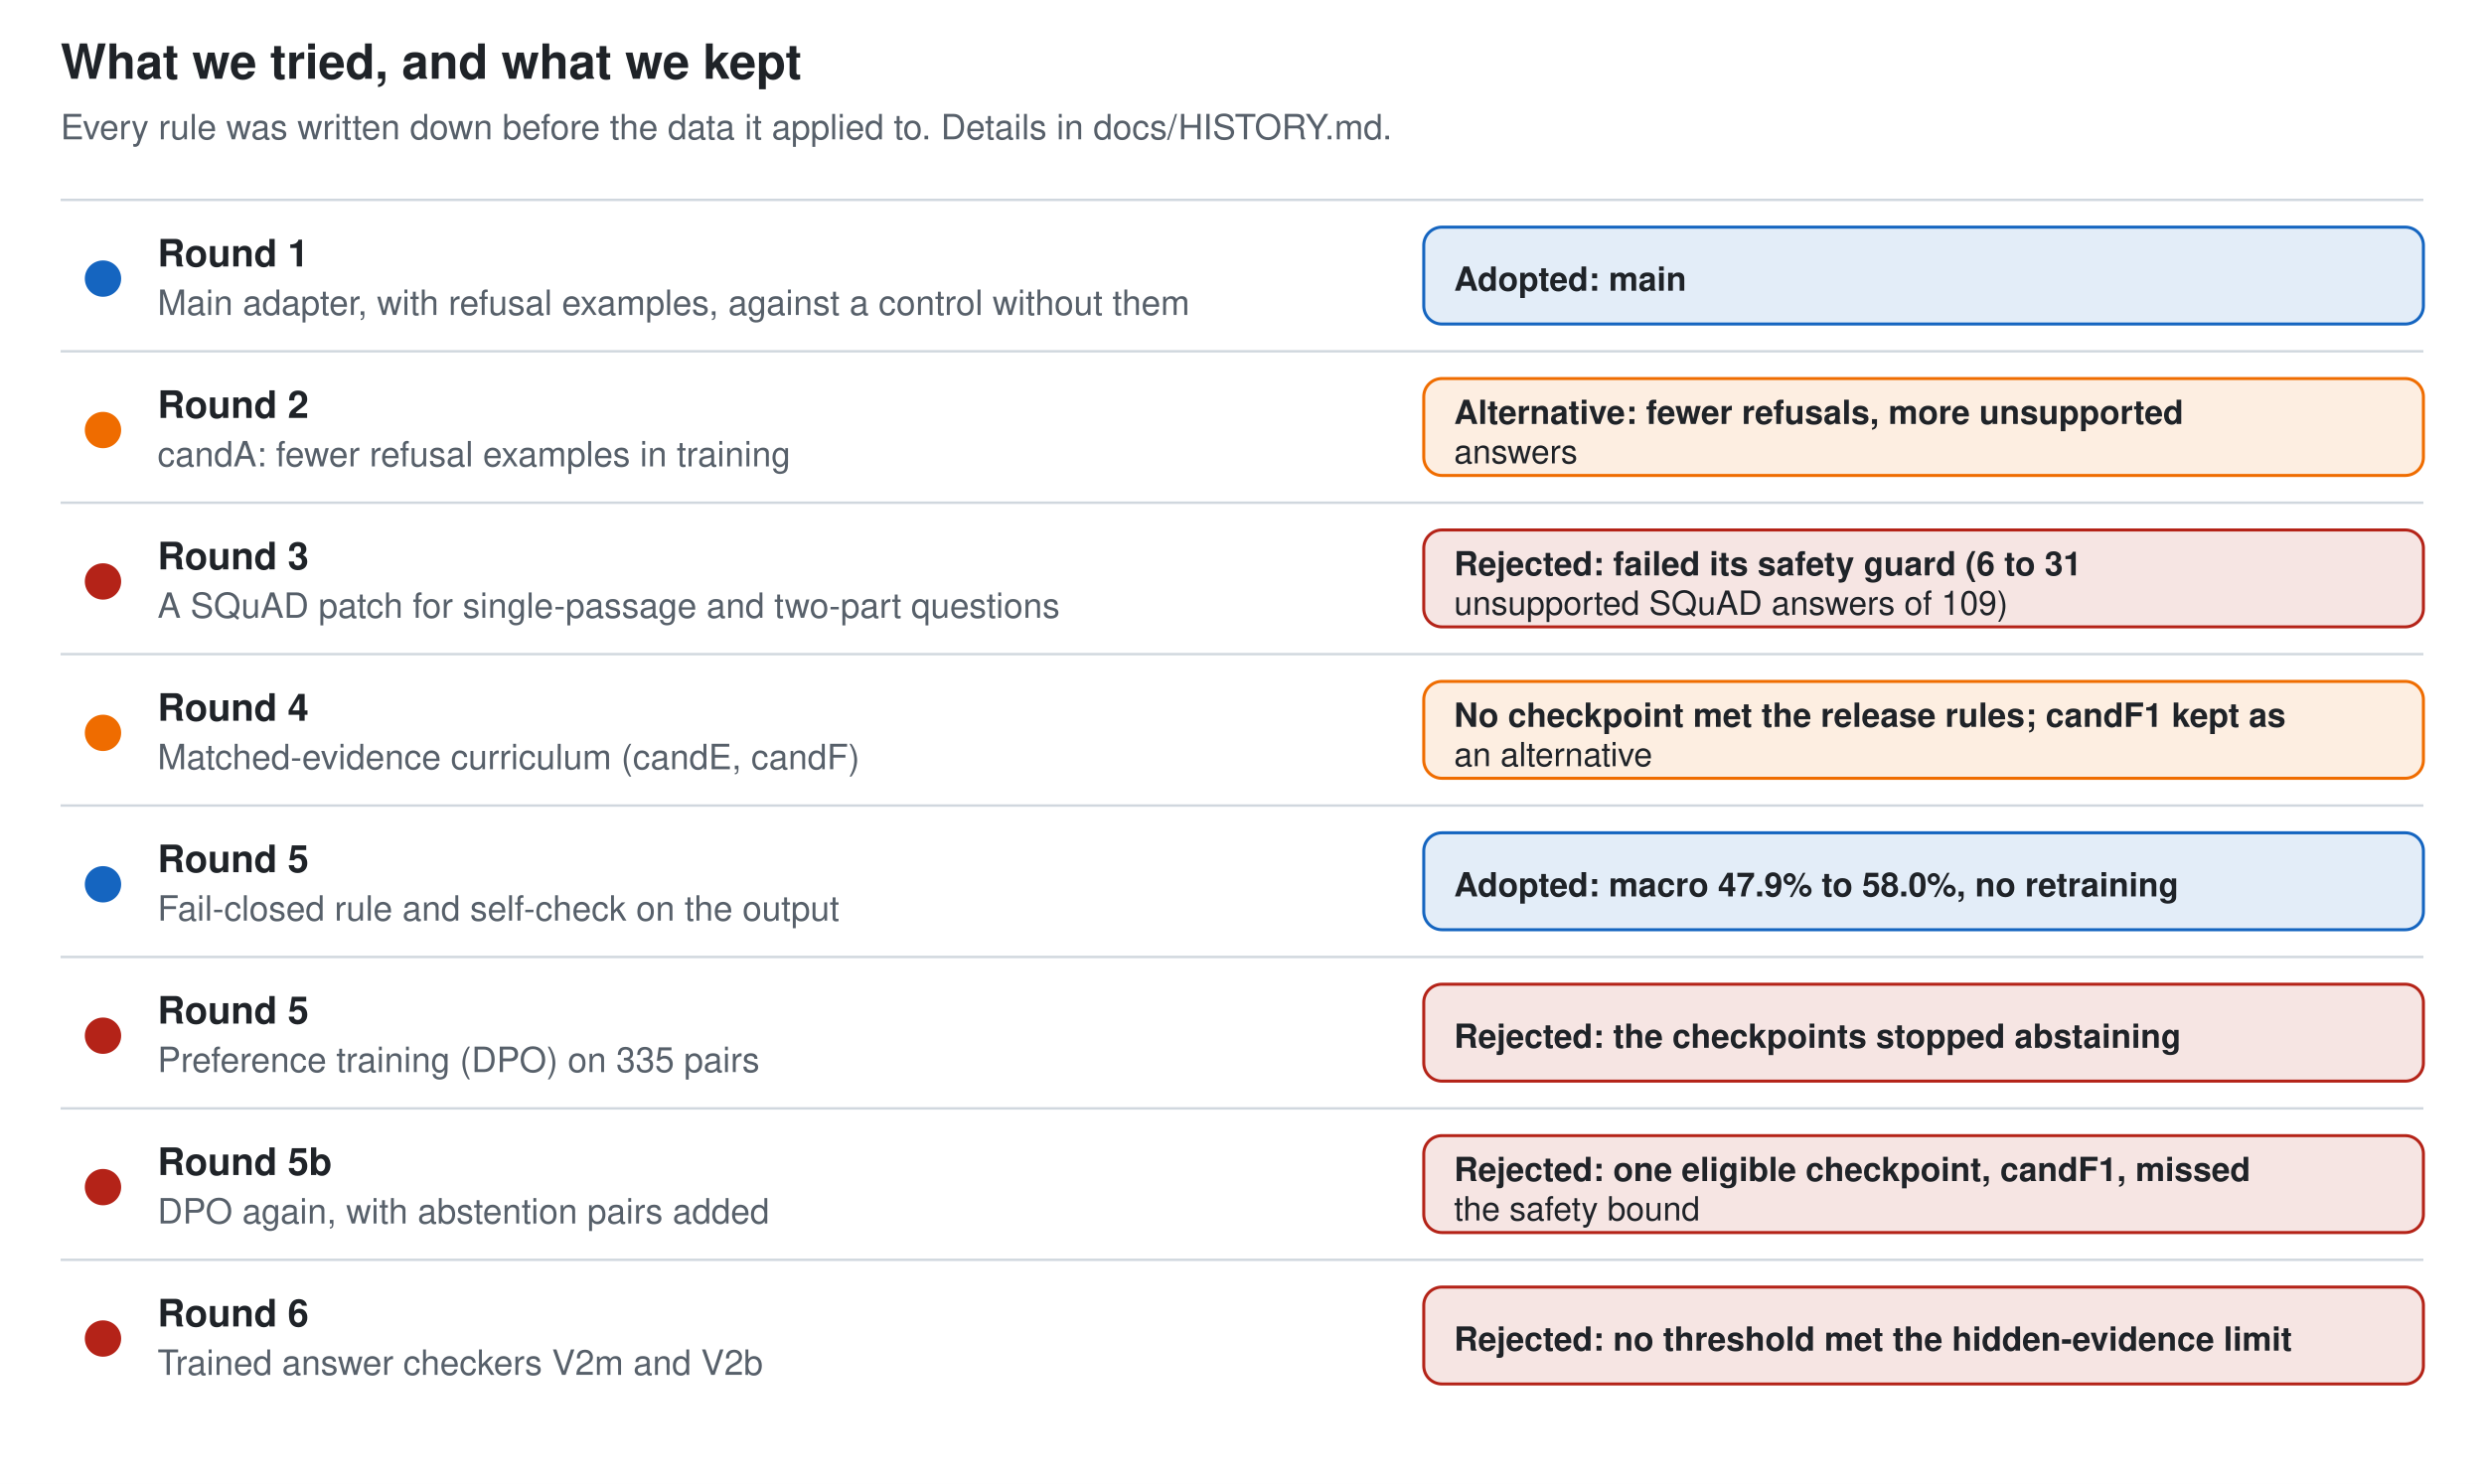
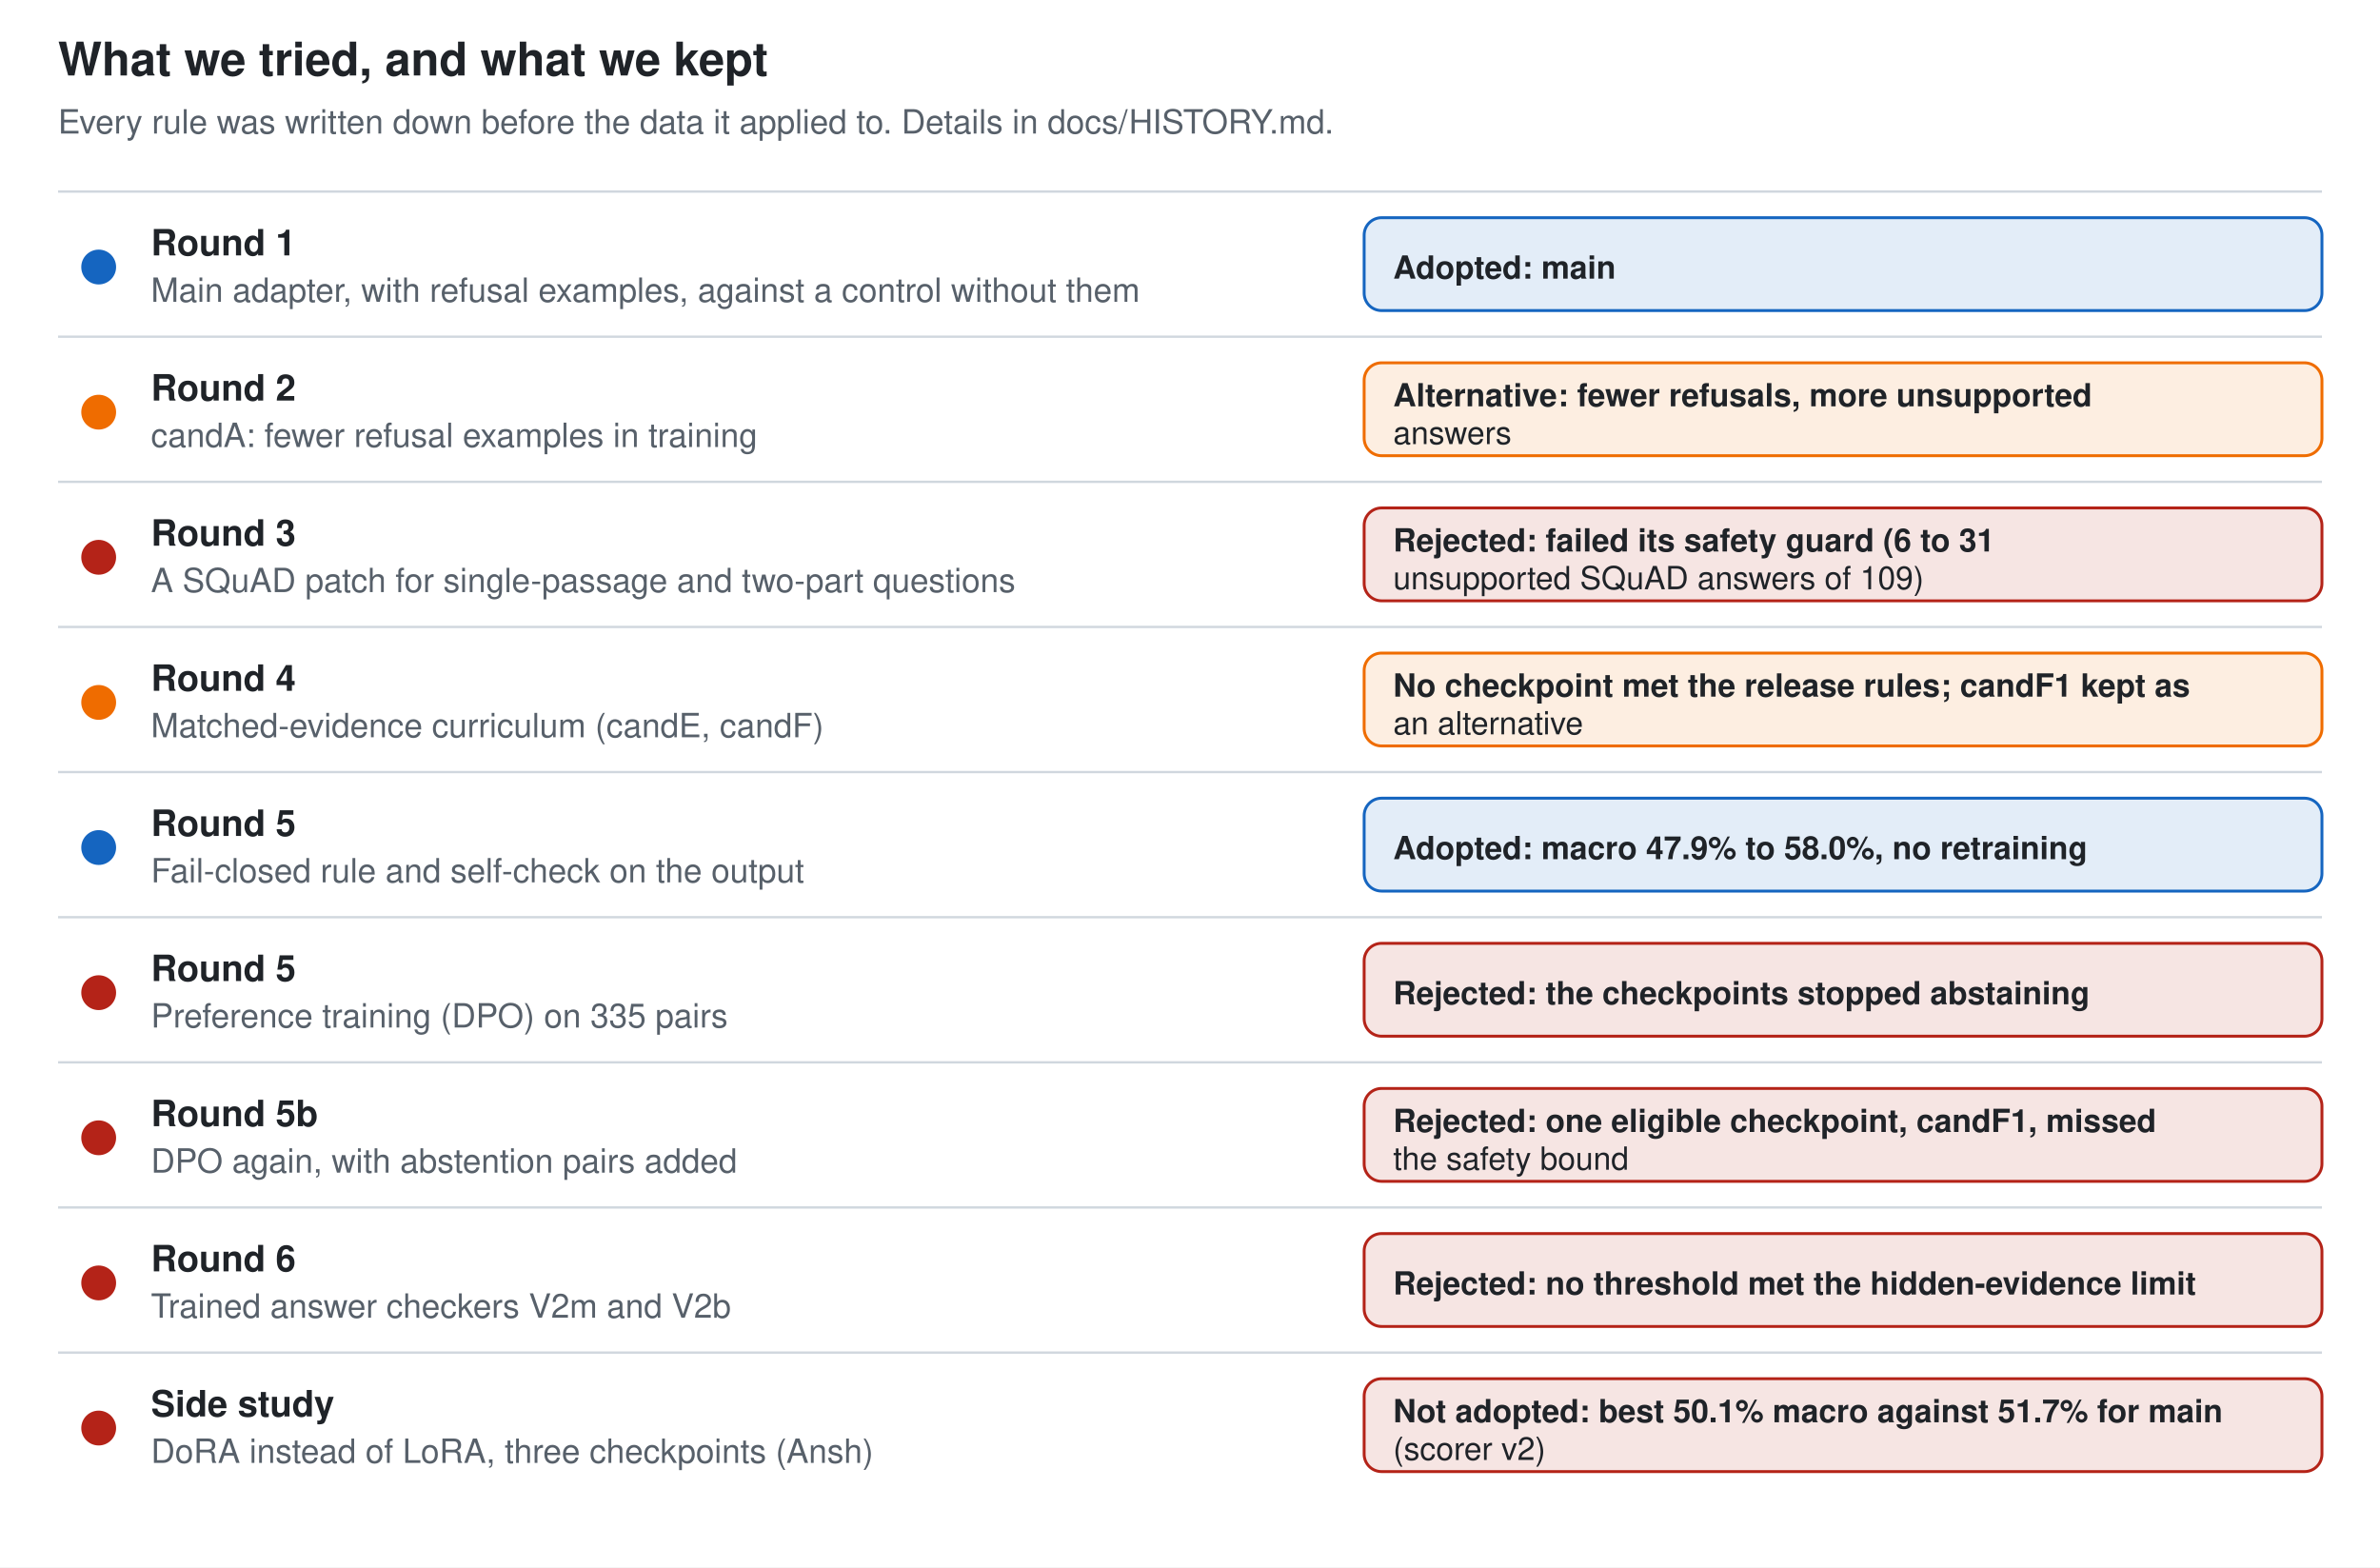
- <svg xmlns="http://www.w3.org/2000/svg" width="820" height="490" viewBox="0 0 820 490" font-family="Segoe UI, Helvetica, Arial, sans-serif">
-   <rect width="820" height="490" fill="#ffffff" />
+ <svg xmlns="http://www.w3.org/2000/svg" width="820" height="540" viewBox="0 0 820 540" font-family="Segoe UI, Helvetica, Arial, sans-serif">
+   <rect width="820" height="540" fill="#ffffff" />
  <text x="20" y="26" font-size="16" font-weight="600" fill="#1f2328" text-anchor="start">What we tried, and what we kept</text>
  <text x="20" y="46" font-size="11.5" font-weight="400" fill="#57606a" text-anchor="start">Every rule was written down before the data it applied to. Details in docs/HISTORY.md.</text>
  <line x1="20" y1="66" x2="800" y2="66" stroke="#d0d7de" stroke-width="0.8" />
  <circle cx="34" cy="92" r="6" fill="#1565c0" />
  <text x="52" y="88" font-size="12.5" font-weight="700" fill="#1f2328" text-anchor="start">Round 1</text>
  <text x="52" y="104" font-size="11.5" font-weight="400" fill="#57606a" text-anchor="start">Main adapter, with refusal examples, against a control without them</text>
  <rect x="470" y="75" width="330" height="32" rx="6" fill="#1565c0" fill-opacity="0.12" stroke="#1565c0" stroke-width="1" />
  <text x="480" y="96" font-size="11" font-weight="600" fill="#1f2328" text-anchor="start">Adopted: main</text>
  <line x1="20" y1="116" x2="800" y2="116" stroke="#d0d7de" stroke-width="0.8" />
  <circle cx="34" cy="142" r="6" fill="#ef6c00" />
  <text x="52" y="138" font-size="12.5" font-weight="700" fill="#1f2328" text-anchor="start">Round 2</text>
  <text x="52" y="154" font-size="11.5" font-weight="400" fill="#57606a" text-anchor="start">candA: fewer refusal examples in training</text>
  <rect x="470" y="125" width="330" height="32" rx="6" fill="#ef6c00" fill-opacity="0.12" stroke="#ef6c00" stroke-width="1" />
  <text x="480" y="140" font-size="11" font-weight="600" fill="#1f2328" text-anchor="start">Alternative: fewer refusals, more unsupported</text>
  <text x="480" y="153" font-size="11" font-weight="400" fill="#1f2328" text-anchor="start">answers</text>
  <line x1="20" y1="166" x2="800" y2="166" stroke="#d0d7de" stroke-width="0.8" />
  <circle cx="34" cy="192" r="6" fill="#b42318" />
  <text x="52" y="188" font-size="12.5" font-weight="700" fill="#1f2328" text-anchor="start">Round 3</text>
  <text x="52" y="204" font-size="11.5" font-weight="400" fill="#57606a" text-anchor="start">A SQuAD patch for single-passage and two-part questions</text>
  <rect x="470" y="175" width="330" height="32" rx="6" fill="#b42318" fill-opacity="0.12" stroke="#b42318" stroke-width="1" />
  <text x="480" y="190" font-size="11" font-weight="600" fill="#1f2328" text-anchor="start">Rejected: failed its safety guard (6 to 31</text>
  <text x="480" y="203" font-size="11" font-weight="400" fill="#1f2328" text-anchor="start">unsupported SQuAD answers of 109)</text>
  <line x1="20" y1="216" x2="800" y2="216" stroke="#d0d7de" stroke-width="0.8" />
  <circle cx="34" cy="242" r="6" fill="#ef6c00" />
  <text x="52" y="238" font-size="12.5" font-weight="700" fill="#1f2328" text-anchor="start">Round 4</text>
  <text x="52" y="254" font-size="11.5" font-weight="400" fill="#57606a" text-anchor="start">Matched-evidence curriculum (candE, candF)</text>
  <rect x="470" y="225" width="330" height="32" rx="6" fill="#ef6c00" fill-opacity="0.12" stroke="#ef6c00" stroke-width="1" />
  <text x="480" y="240" font-size="11" font-weight="600" fill="#1f2328" text-anchor="start">No checkpoint met the release rules; candF1 kept as</text>
  <text x="480" y="253" font-size="11" font-weight="400" fill="#1f2328" text-anchor="start">an alternative</text>
  <line x1="20" y1="266" x2="800" y2="266" stroke="#d0d7de" stroke-width="0.8" />
  <circle cx="34" cy="292" r="6" fill="#1565c0" />
  <text x="52" y="288" font-size="12.5" font-weight="700" fill="#1f2328" text-anchor="start">Round 5</text>
  <text x="52" y="304" font-size="11.5" font-weight="400" fill="#57606a" text-anchor="start">Fail-closed rule and self-check on the output</text>
  <rect x="470" y="275" width="330" height="32" rx="6" fill="#1565c0" fill-opacity="0.12" stroke="#1565c0" stroke-width="1" />
  <text x="480" y="296" font-size="11" font-weight="600" fill="#1f2328" text-anchor="start">Adopted: macro 47.9% to 58.0%, no retraining</text>
  <line x1="20" y1="316" x2="800" y2="316" stroke="#d0d7de" stroke-width="0.8" />
  <circle cx="34" cy="342" r="6" fill="#b42318" />
  <text x="52" y="338" font-size="12.5" font-weight="700" fill="#1f2328" text-anchor="start">Round 5</text>
  <text x="52" y="354" font-size="11.5" font-weight="400" fill="#57606a" text-anchor="start">Preference training (DPO) on 335 pairs</text>
  <rect x="470" y="325" width="330" height="32" rx="6" fill="#b42318" fill-opacity="0.12" stroke="#b42318" stroke-width="1" />
  <text x="480" y="346" font-size="11" font-weight="600" fill="#1f2328" text-anchor="start">Rejected: the checkpoints stopped abstaining</text>
  <line x1="20" y1="366" x2="800" y2="366" stroke="#d0d7de" stroke-width="0.8" />
  <circle cx="34" cy="392" r="6" fill="#b42318" />
  <text x="52" y="388" font-size="12.5" font-weight="700" fill="#1f2328" text-anchor="start">Round 5b</text>
  <text x="52" y="404" font-size="11.5" font-weight="400" fill="#57606a" text-anchor="start">DPO again, with abstention pairs added</text>
  <rect x="470" y="375" width="330" height="32" rx="6" fill="#b42318" fill-opacity="0.12" stroke="#b42318" stroke-width="1" />
  <text x="480" y="390" font-size="11" font-weight="600" fill="#1f2328" text-anchor="start">Rejected: one eligible checkpoint, candF1, missed</text>
  <text x="480" y="403" font-size="11" font-weight="400" fill="#1f2328" text-anchor="start">the safety bound</text>
  <line x1="20" y1="416" x2="800" y2="416" stroke="#d0d7de" stroke-width="0.8" />
  <circle cx="34" cy="442" r="6" fill="#b42318" />
  <text x="52" y="438" font-size="12.5" font-weight="700" fill="#1f2328" text-anchor="start">Round 6</text>
  <text x="52" y="454" font-size="11.5" font-weight="400" fill="#57606a" text-anchor="start">Trained answer checkers V2m and V2b</text>
  <rect x="470" y="425" width="330" height="32" rx="6" fill="#b42318" fill-opacity="0.12" stroke="#b42318" stroke-width="1" />
  <text x="480" y="446" font-size="11" font-weight="600" fill="#1f2328" text-anchor="start">Rejected: no threshold met the hidden-evidence limit</text>
+   <line x1="20" y1="466" x2="800" y2="466" stroke="#d0d7de" stroke-width="0.8" />
+   <circle cx="34" cy="492" r="6" fill="#b42318" />
+   <text x="52" y="488" font-size="12.5" font-weight="700" fill="#1f2328" text-anchor="start">Side study</text>
+   <text x="52" y="504" font-size="11.5" font-weight="400" fill="#57606a" text-anchor="start">DoRA instead of LoRA, three checkpoints (Ansh)</text>
+   <rect x="470" y="475" width="330" height="32" rx="6" fill="#b42318" fill-opacity="0.12" stroke="#b42318" stroke-width="1" />
+   <text x="480" y="490" font-size="11" font-weight="600" fill="#1f2328" text-anchor="start">Not adopted: best 50.1% macro against 51.7% for main</text>
+   <text x="480" y="503" font-size="11" font-weight="400" fill="#1f2328" text-anchor="start">(scorer v2)</text>
</svg>
